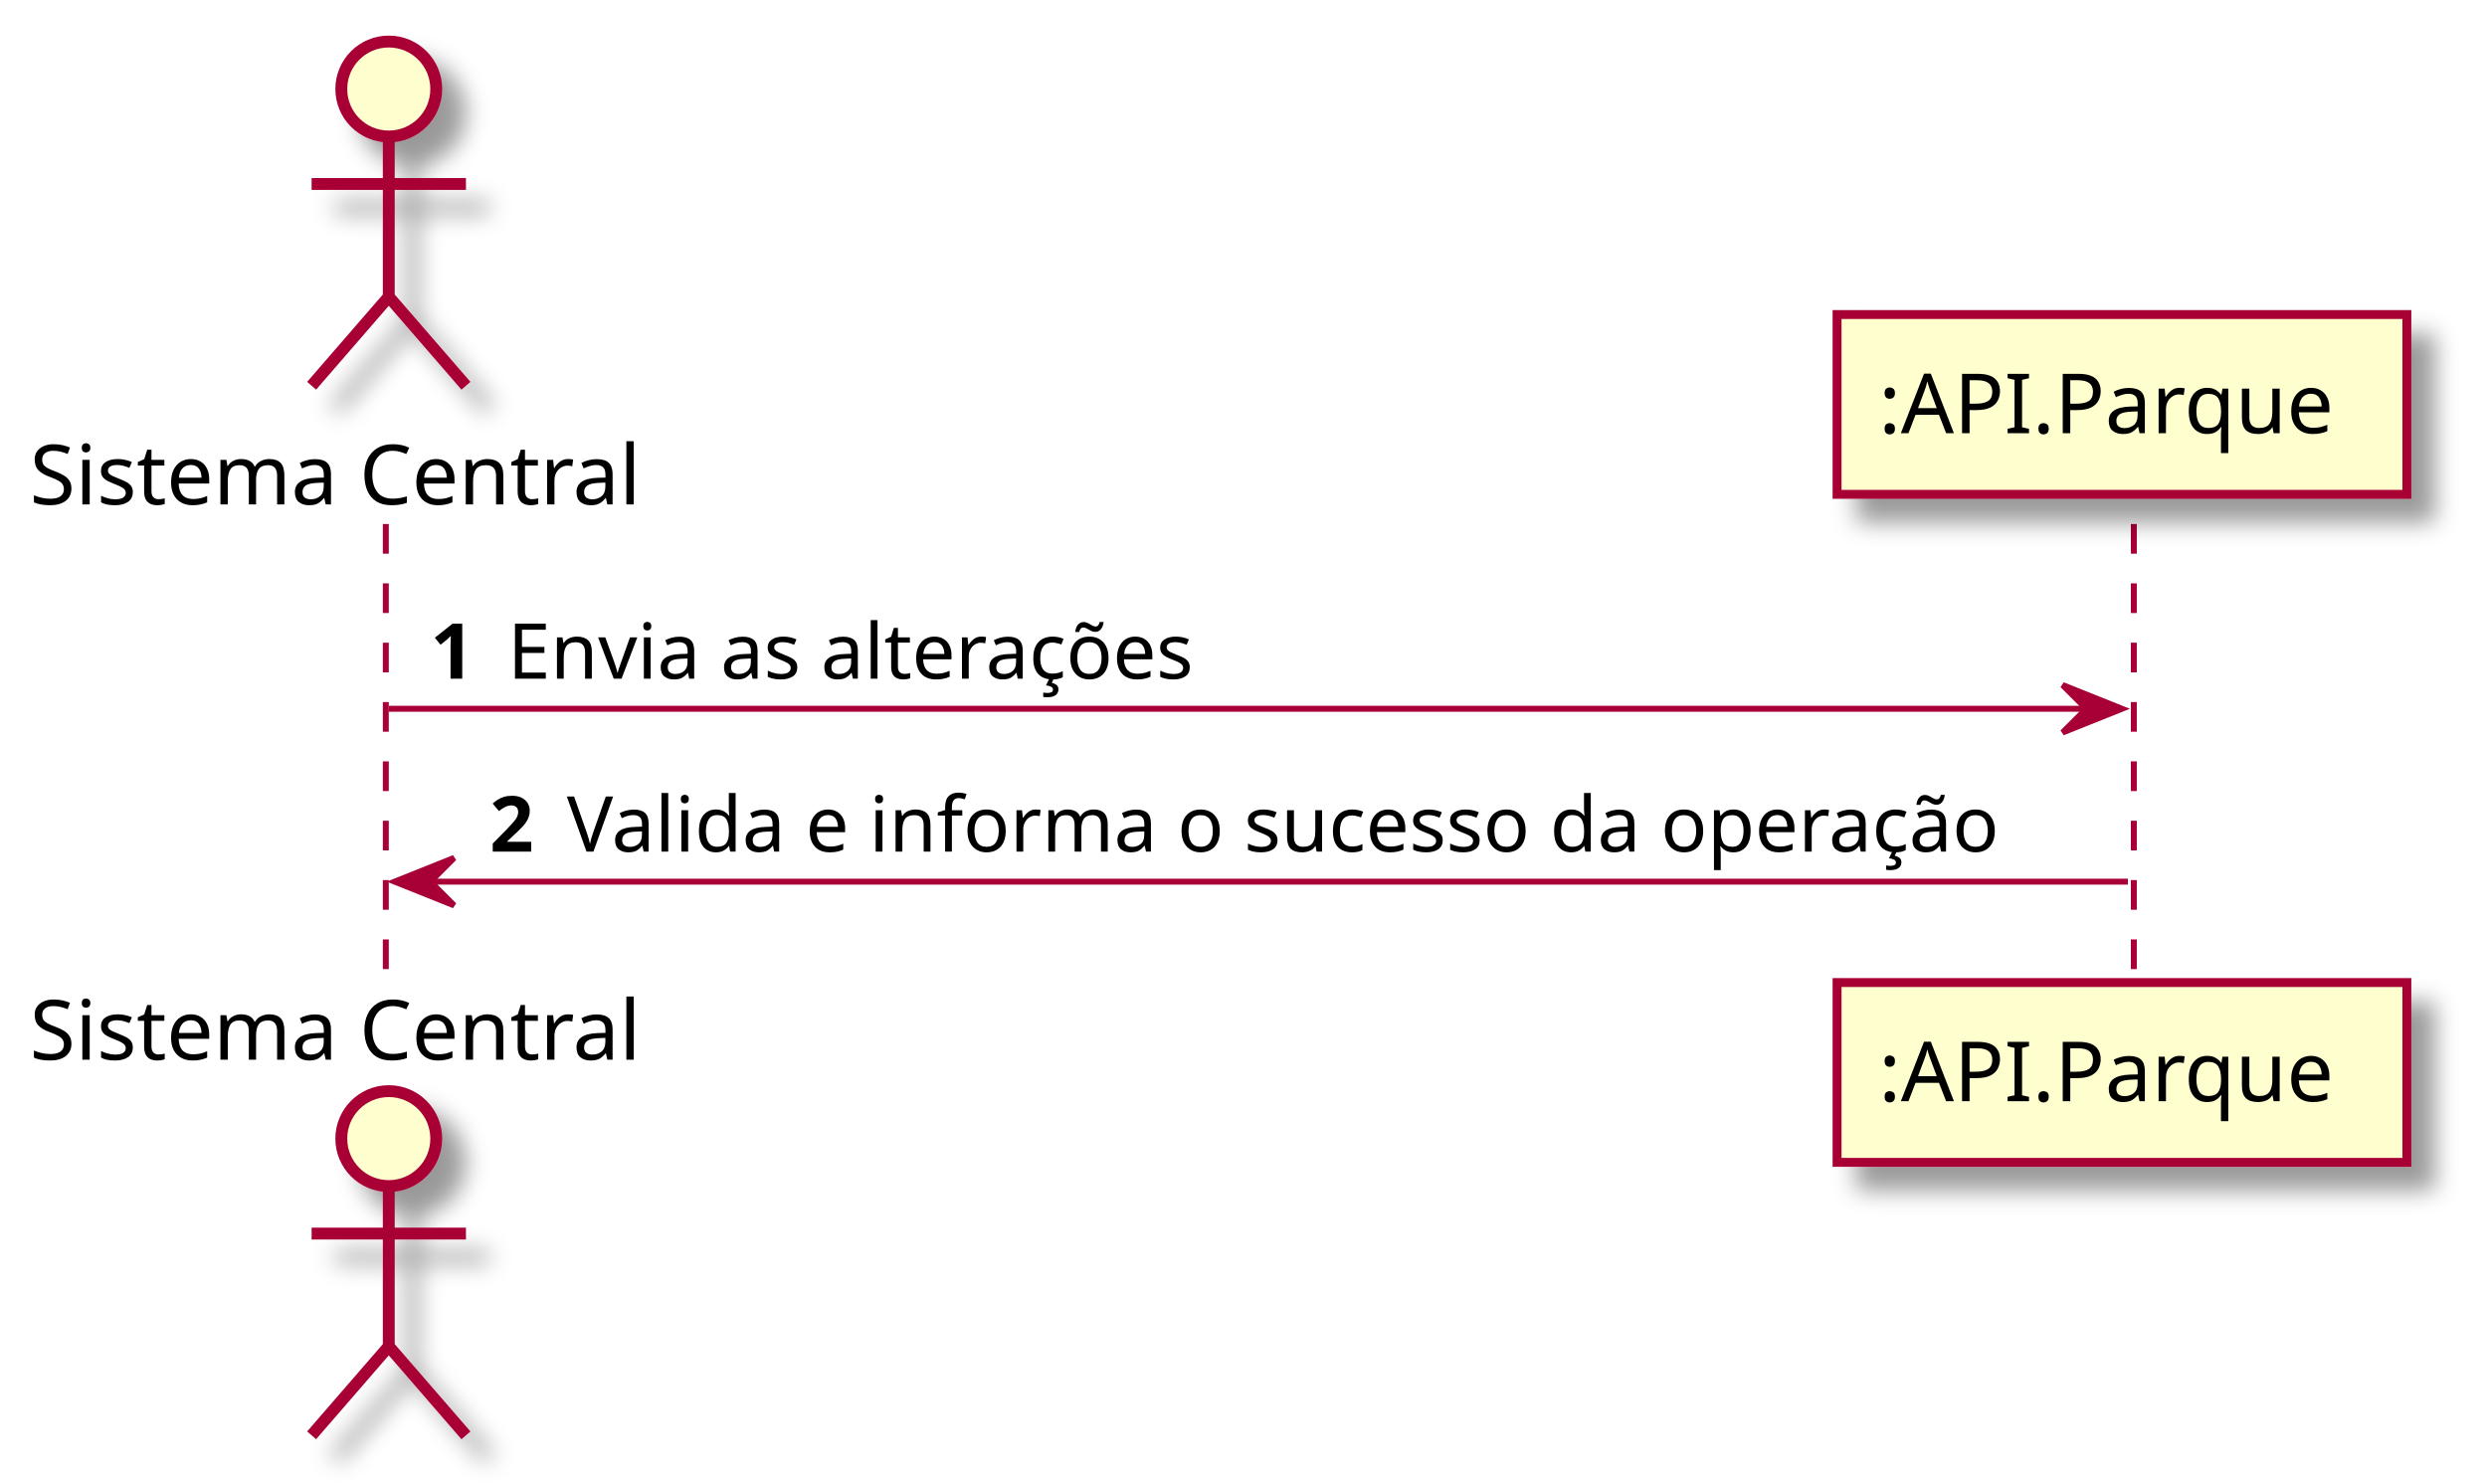
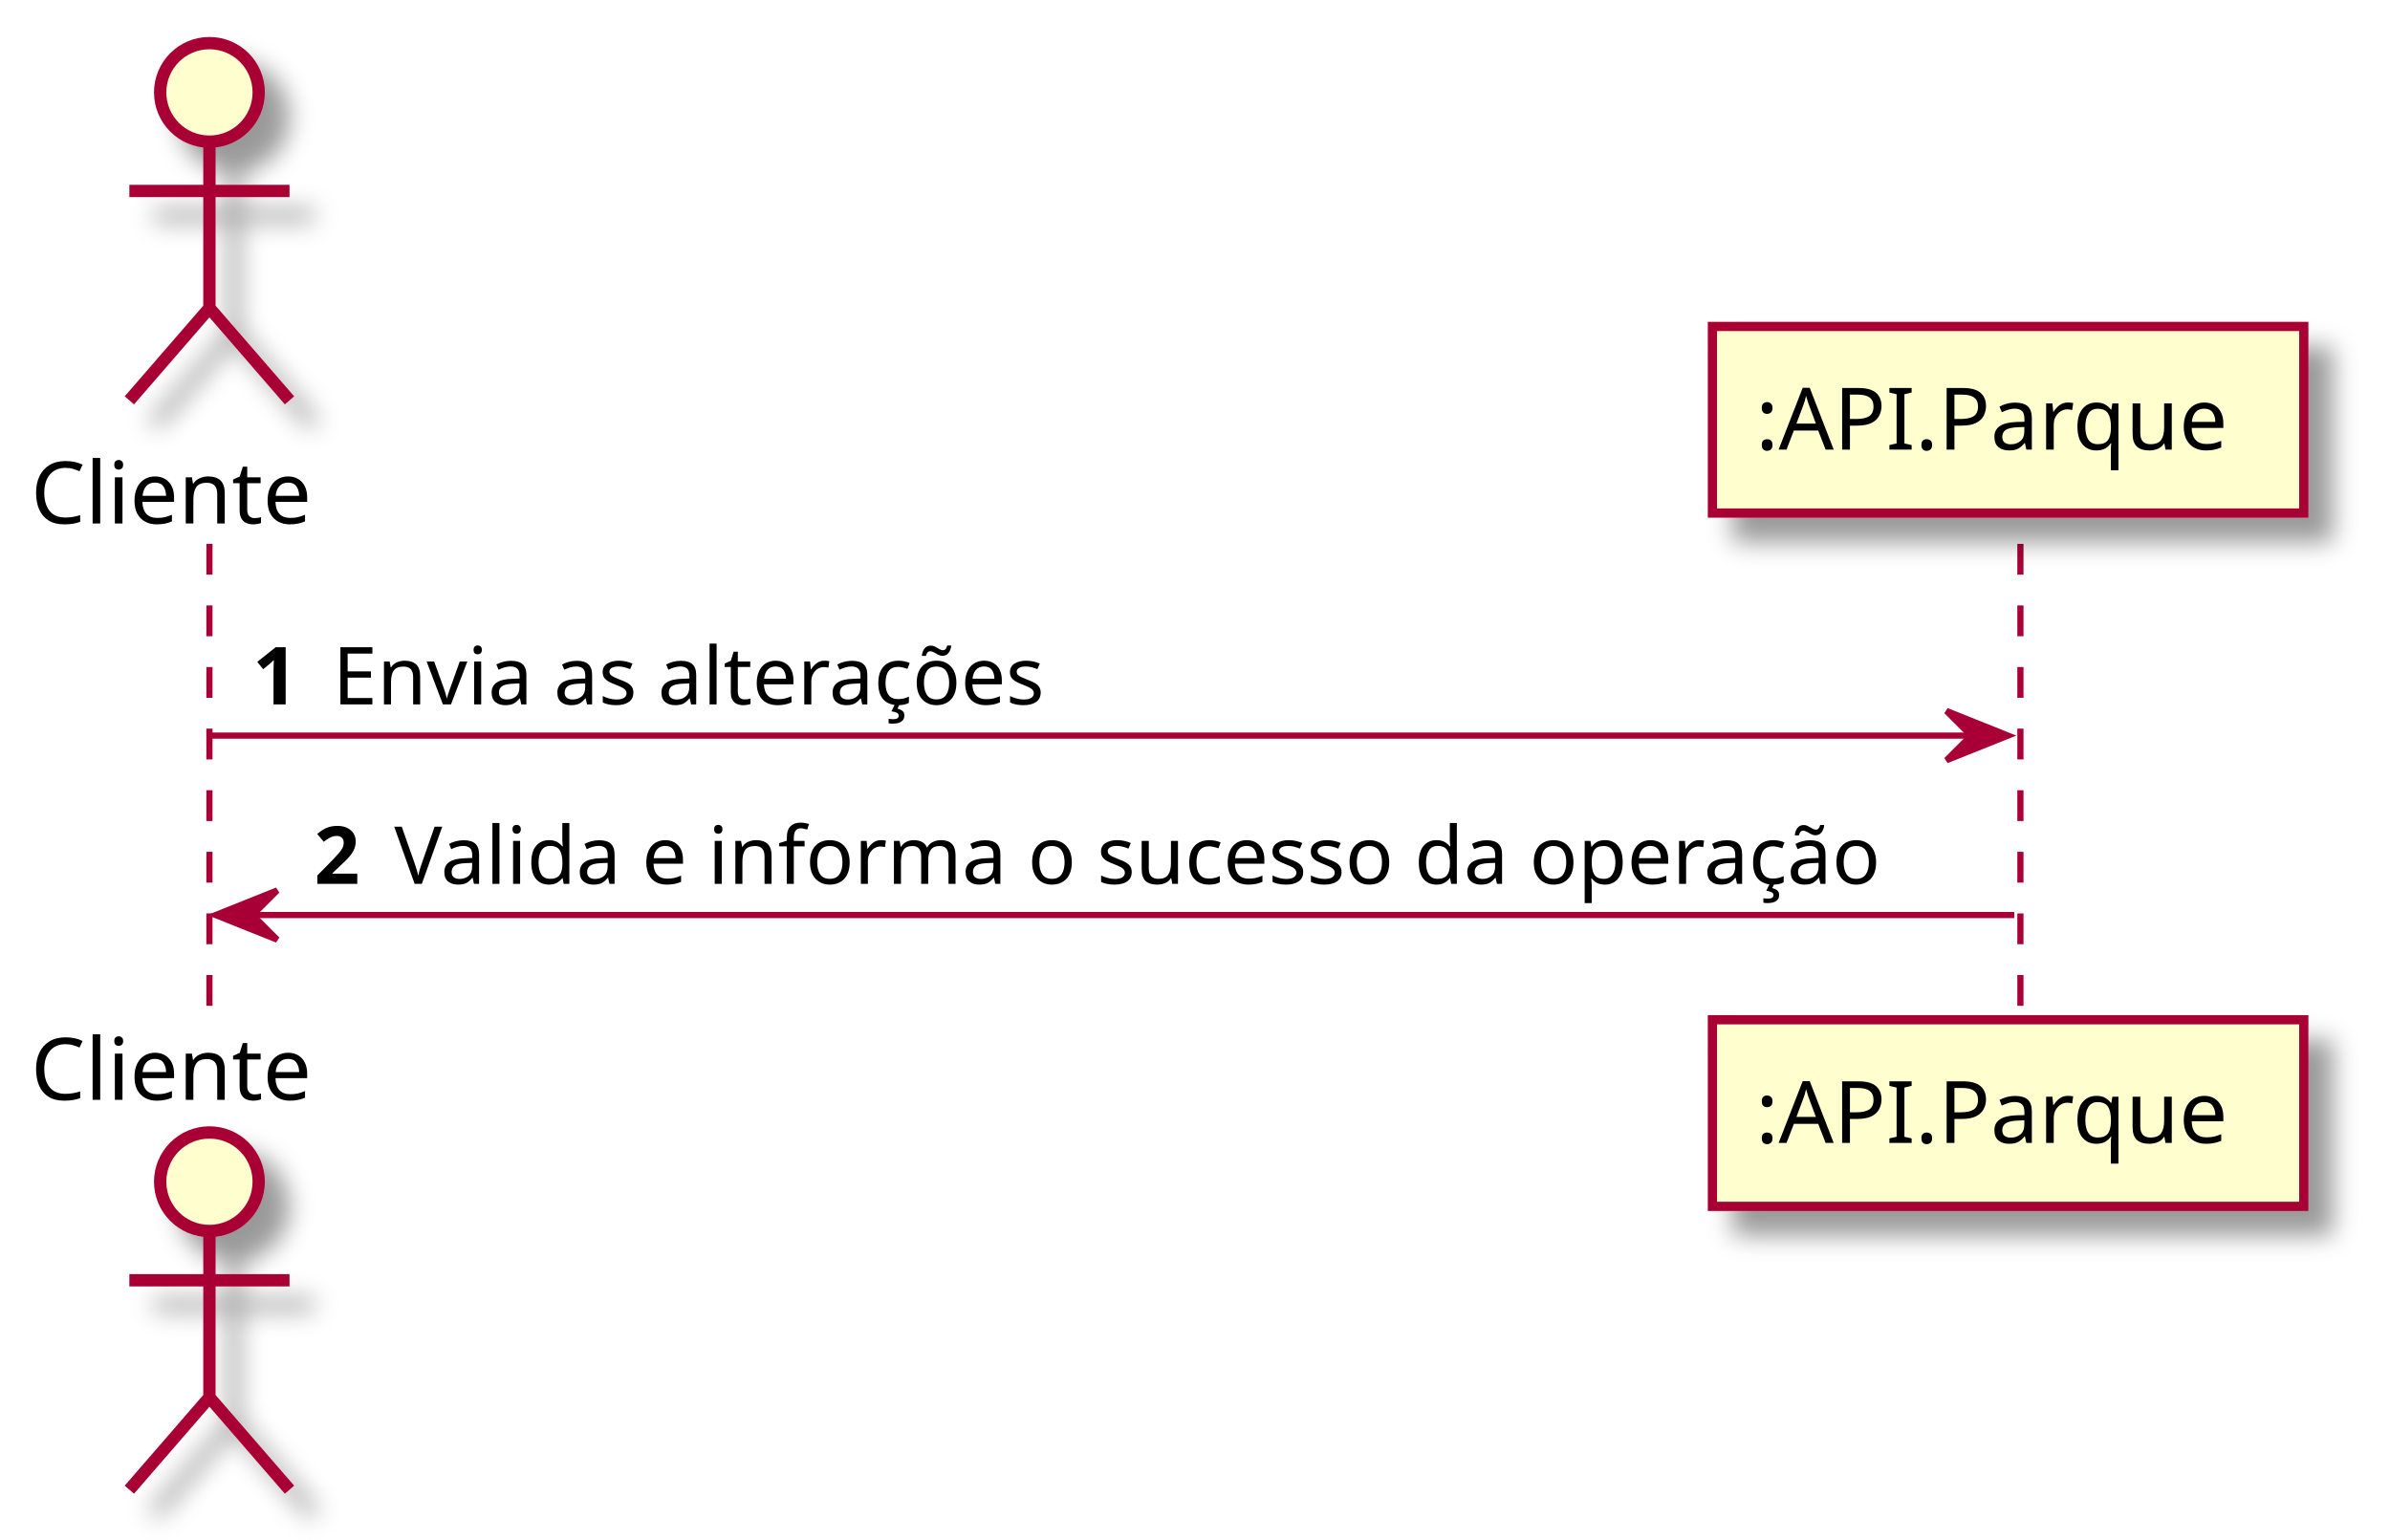
- <svg xmlns="http://www.w3.org/2000/svg" contentScriptType="application/ecmascript" contentStyleType="text/css" height="250px" preserveAspectRatio="none" style="width:419px;height:250px;" version="1.1" viewBox="0 0 419 250" width="419px" zoomAndPan="magnify">
+ <svg xmlns="http://www.w3.org/2000/svg" contentScriptType="application/ecmascript" contentStyleType="text/css" height="250px" preserveAspectRatio="none" style="width:388px;height:250px;" version="1.1" viewBox="0 0 388 250" width="388px" zoomAndPan="magnify">
  <defs>
-     <filter height="300%" id="f1pjmde8lq52jr" width="300%" x="-1" y="-1">
+     <filter height="300%" id="f4f089sq6vi5j" width="300%" x="-1" y="-1">
      <feGaussianBlur result="blurOut" stdDeviation="2.0" />
      <feColorMatrix in="blurOut" result="blurOut2" type="matrix" values="0 0 0 0 0 0 0 0 0 0 0 0 0 0 0 0 0 0 .4 0" />
      <feOffset dx="4.0" dy="4.0" in="blurOut2" result="blurOut3" />
      <feBlend in="SourceGraphic" in2="blurOut3" mode="normal" />
    </filter>
  </defs>
  <g>
-     <line style="stroke:#A80036;stroke-width:1.0;stroke-dasharray:5.0,5.0;" x1="65" x2="65" y1="88.297" y2="166.562" />
-     <line style="stroke:#A80036;stroke-width:1.0;stroke-dasharray:5.0,5.0;" x1="359.5" x2="359.5" y1="88.297" y2="166.562" />
-     <text fill="#000000" font-family="sans-serif" font-size="14" lengthAdjust="spacing" textLength="115" x="5" y="84.995">Sistema Central</text>
-     <ellipse cx="65.5" cy="15" fill="#FEFECE" filter="url(#f1pjmde8lq52jr)" rx="8" ry="8" style="stroke:#A80036;stroke-width:2.0;" />
-     <path d="M65.5,23 L65.5,50 M52.5,31 L78.5,31 M65.5,50 L52.5,65 M65.5,50 L78.5,65 " fill="none" filter="url(#f1pjmde8lq52jr)" style="stroke:#A80036;stroke-width:2.0;" />
-     <text fill="#000000" font-family="sans-serif" font-size="14" lengthAdjust="spacing" textLength="115" x="5" y="178.558">Sistema Central</text>
-     <ellipse cx="65.5" cy="191.859" fill="#FEFECE" filter="url(#f1pjmde8lq52jr)" rx="8" ry="8" style="stroke:#A80036;stroke-width:2.0;" />
-     <path d="M65.5,199.859 L65.5,226.859 M52.5,207.859 L78.5,207.859 M65.5,226.859 L52.5,241.859 M65.5,226.859 L78.5,241.859 " fill="none" filter="url(#f1pjmde8lq52jr)" style="stroke:#A80036;stroke-width:2.0;" />
-     <rect fill="#FEFECE" filter="url(#f1pjmde8lq52jr)" height="30.297" style="stroke:#A80036;stroke-width:1.5;" width="96" x="309.5" y="53" />
-     <text fill="#000000" font-family="sans-serif" font-size="14" lengthAdjust="spacing" textLength="82" x="316.5" y="72.995">:API.Parque</text>
-     <rect fill="#FEFECE" filter="url(#f1pjmde8lq52jr)" height="30.297" style="stroke:#A80036;stroke-width:1.5;" width="96" x="309.5" y="165.562" />
-     <text fill="#000000" font-family="sans-serif" font-size="14" lengthAdjust="spacing" textLength="82" x="316.5" y="185.558">:API.Parque</text>
-     <polygon fill="#A80036" points="347.5,115.43,357.5,119.43,347.5,123.43,351.5,119.43" style="stroke:#A80036;stroke-width:1.0;" />
-     <line style="stroke:#A80036;stroke-width:1.0;" x1="65.5" x2="353.5" y1="119.43" y2="119.43" />
-     <text fill="#000000" font-family="sans-serif" font-size="13" font-weight="bold" lengthAdjust="spacing" textLength="9" x="72.5" y="114.364">1</text>
-     <text fill="#000000" font-family="sans-serif" font-size="13" lengthAdjust="spacing" textLength="125" x="85.5" y="114.364">Envia as alterações</text>
-     <polygon fill="#A80036" points="76.5,144.562,66.5,148.562,76.5,152.562,72.5,148.562" style="stroke:#A80036;stroke-width:1.0;" />
-     <line style="stroke:#A80036;stroke-width:1.0;" x1="70.5" x2="358.5" y1="148.562" y2="148.562" />
-     <text fill="#000000" font-family="sans-serif" font-size="13" font-weight="bold" lengthAdjust="spacing" textLength="9" x="82.5" y="143.497">2</text>
-     <text fill="#000000" font-family="sans-serif" font-size="13" lengthAdjust="spacing" textLength="257" x="95.5" y="143.497">Valida e informa o sucesso da operação</text>
+     <line style="stroke:#A80036;stroke-width:1.0;stroke-dasharray:5.0,5.0;" x1="34" x2="34" y1="88.297" y2="166.562" />
+     <line style="stroke:#A80036;stroke-width:1.0;stroke-dasharray:5.0,5.0;" x1="328" x2="328" y1="88.297" y2="166.562" />
+     <text fill="#000000" font-family="sans-serif" font-size="14" lengthAdjust="spacing" textLength="52" x="5" y="84.995">Cliente</text>
+     <ellipse cx="34" cy="15" fill="#FEFECE" filter="url(#f4f089sq6vi5j)" rx="8" ry="8" style="stroke:#A80036;stroke-width:2.0;" />
+     <path d="M34,23 L34,50 M21,31 L47,31 M34,50 L21,65 M34,50 L47,65 " fill="none" filter="url(#f4f089sq6vi5j)" style="stroke:#A80036;stroke-width:2.0;" />
+     <text fill="#000000" font-family="sans-serif" font-size="14" lengthAdjust="spacing" textLength="52" x="5" y="178.558">Cliente</text>
+     <ellipse cx="34" cy="191.859" fill="#FEFECE" filter="url(#f4f089sq6vi5j)" rx="8" ry="8" style="stroke:#A80036;stroke-width:2.0;" />
+     <path d="M34,199.859 L34,226.859 M21,207.859 L47,207.859 M34,226.859 L21,241.859 M34,226.859 L47,241.859 " fill="none" filter="url(#f4f089sq6vi5j)" style="stroke:#A80036;stroke-width:2.0;" />
+     <rect fill="#FEFECE" filter="url(#f4f089sq6vi5j)" height="30.297" style="stroke:#A80036;stroke-width:1.5;" width="96" x="278" y="53" />
+     <text fill="#000000" font-family="sans-serif" font-size="14" lengthAdjust="spacing" textLength="82" x="285" y="72.995">:API.Parque</text>
+     <rect fill="#FEFECE" filter="url(#f4f089sq6vi5j)" height="30.297" style="stroke:#A80036;stroke-width:1.5;" width="96" x="278" y="165.562" />
+     <text fill="#000000" font-family="sans-serif" font-size="14" lengthAdjust="spacing" textLength="82" x="285" y="185.558">:API.Parque</text>
+     <polygon fill="#A80036" points="316,115.43,326,119.43,316,123.43,320,119.43" style="stroke:#A80036;stroke-width:1.0;" />
+     <line style="stroke:#A80036;stroke-width:1.0;" x1="34" x2="322" y1="119.43" y2="119.43" />
+     <text fill="#000000" font-family="sans-serif" font-size="13" font-weight="bold" lengthAdjust="spacing" textLength="9" x="41" y="114.364">1</text>
+     <text fill="#000000" font-family="sans-serif" font-size="13" lengthAdjust="spacing" textLength="125" x="54" y="114.364">Envia as alterações</text>
+     <polygon fill="#A80036" points="45,144.562,35,148.562,45,152.562,41,148.562" style="stroke:#A80036;stroke-width:1.0;" />
+     <line style="stroke:#A80036;stroke-width:1.0;" x1="39" x2="327" y1="148.562" y2="148.562" />
+     <text fill="#000000" font-family="sans-serif" font-size="13" font-weight="bold" lengthAdjust="spacing" textLength="9" x="51" y="143.497">2</text>
+     <text fill="#000000" font-family="sans-serif" font-size="13" lengthAdjust="spacing" textLength="257" x="64" y="143.497">Valida e informa o sucesso da operação</text>
  </g>
</svg>
